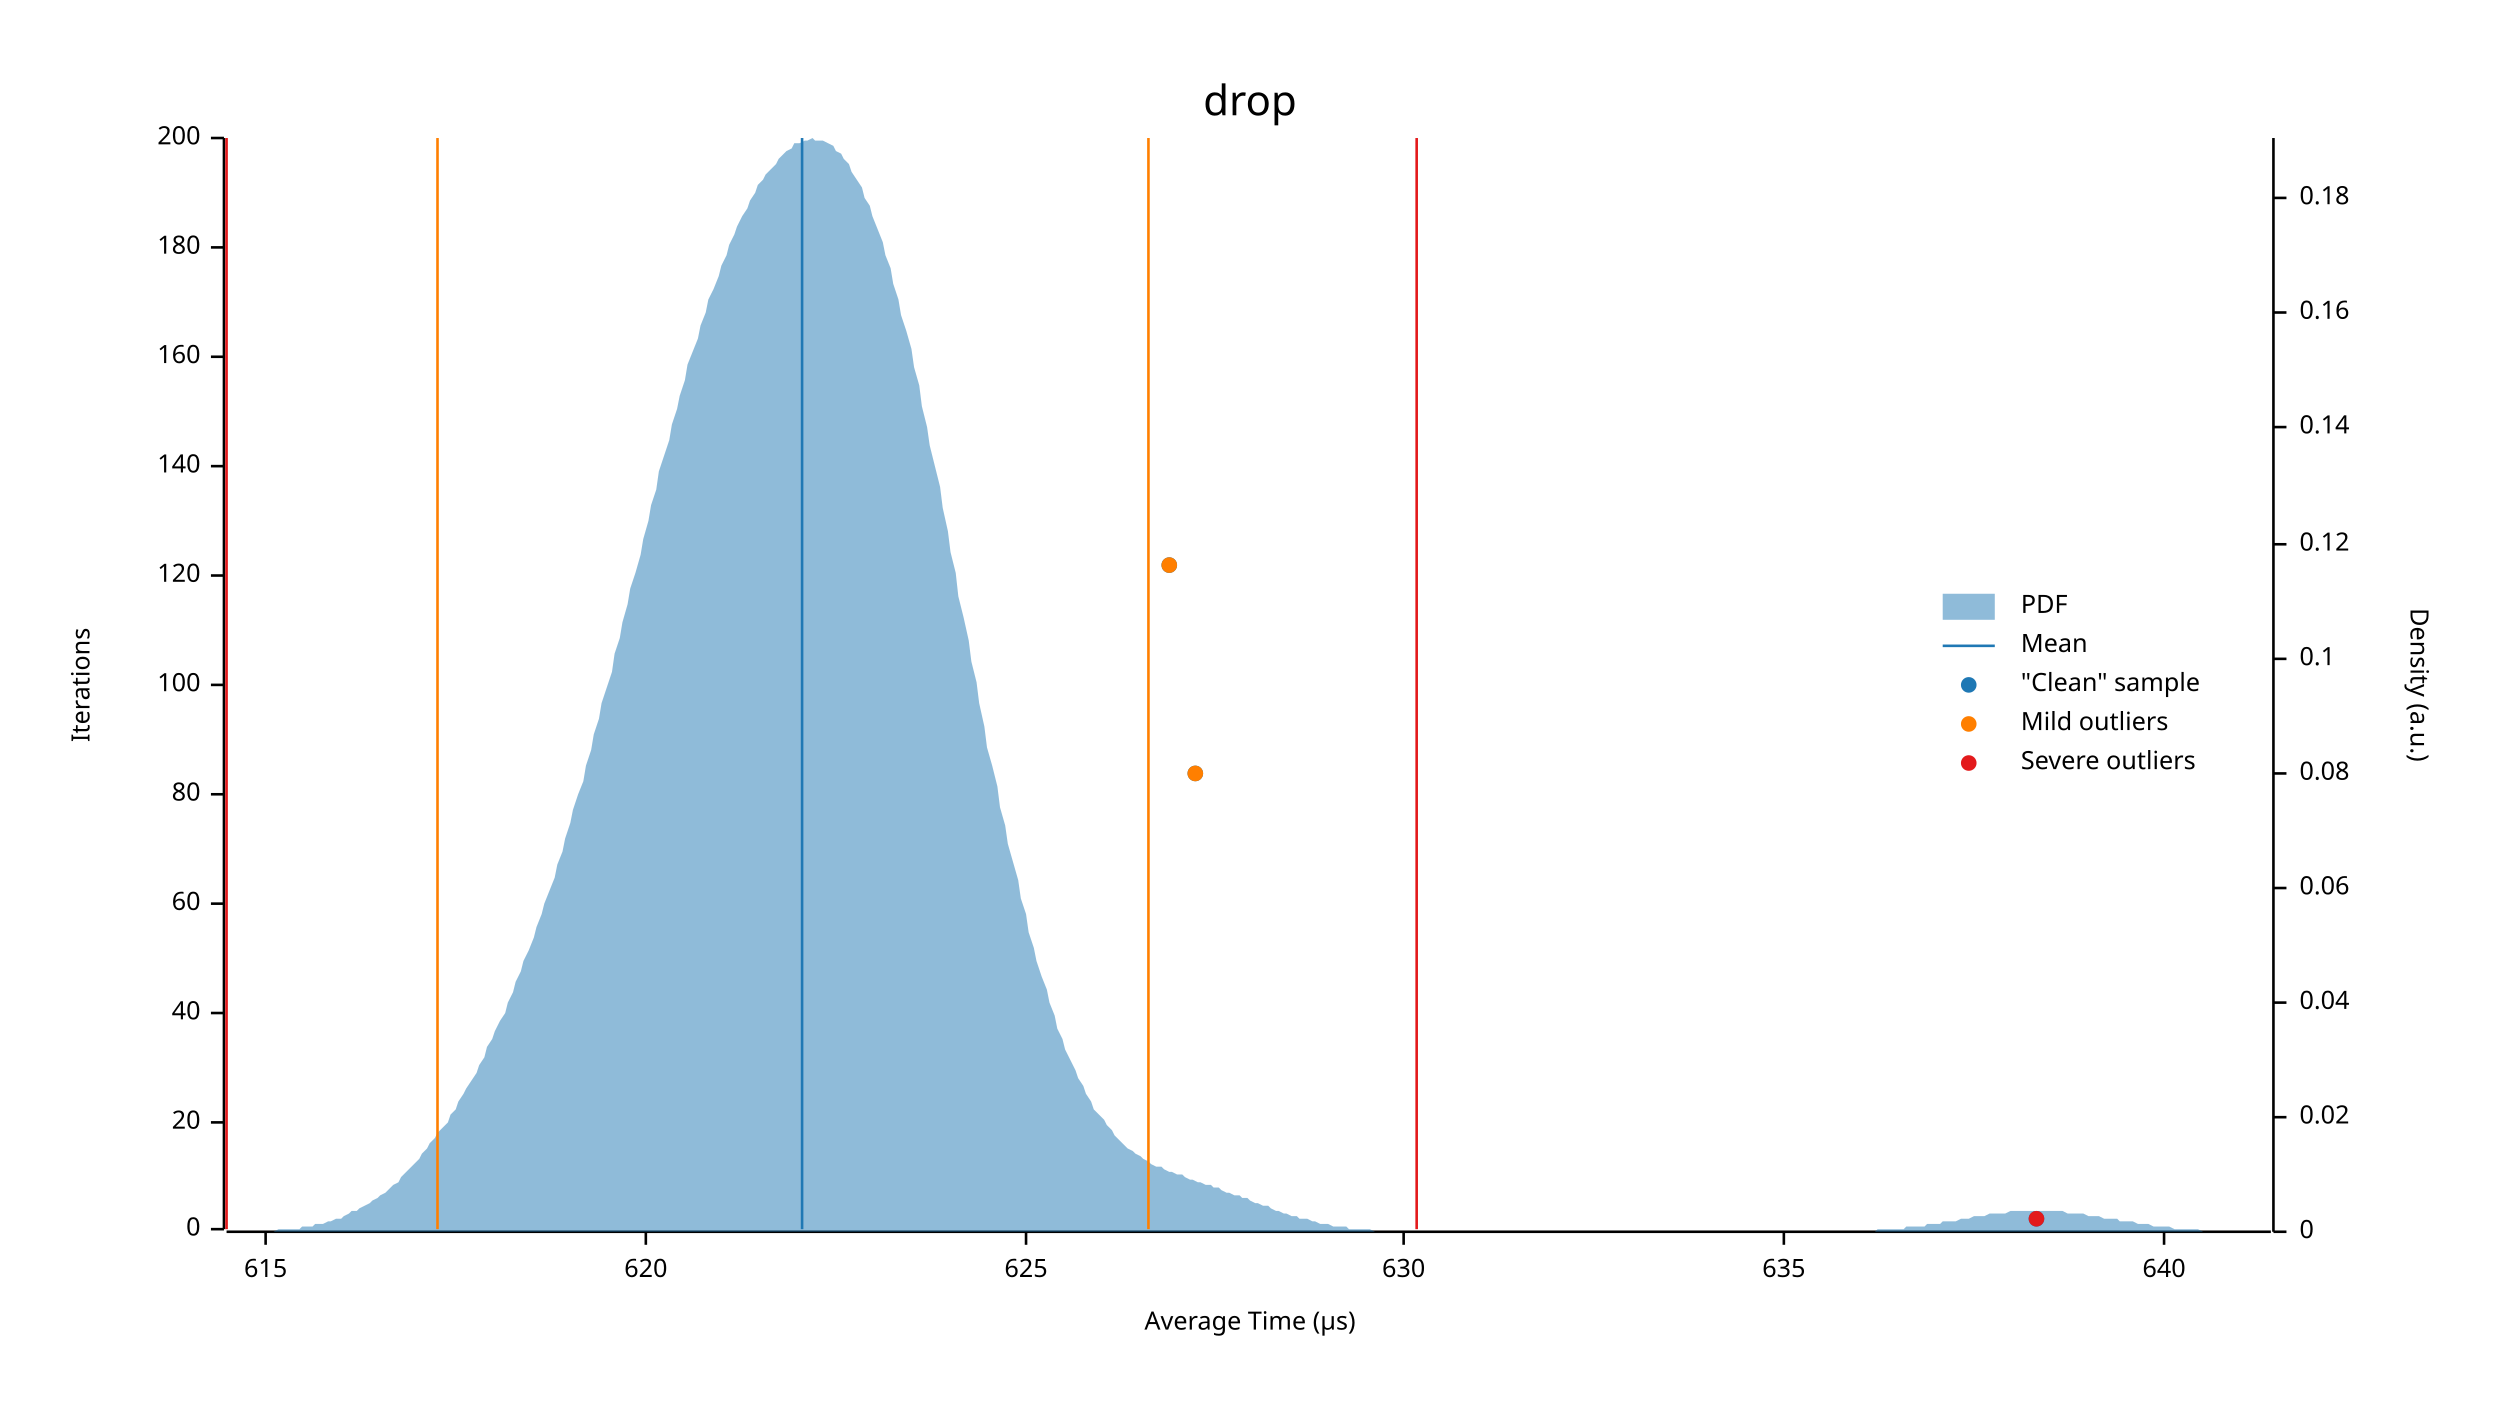
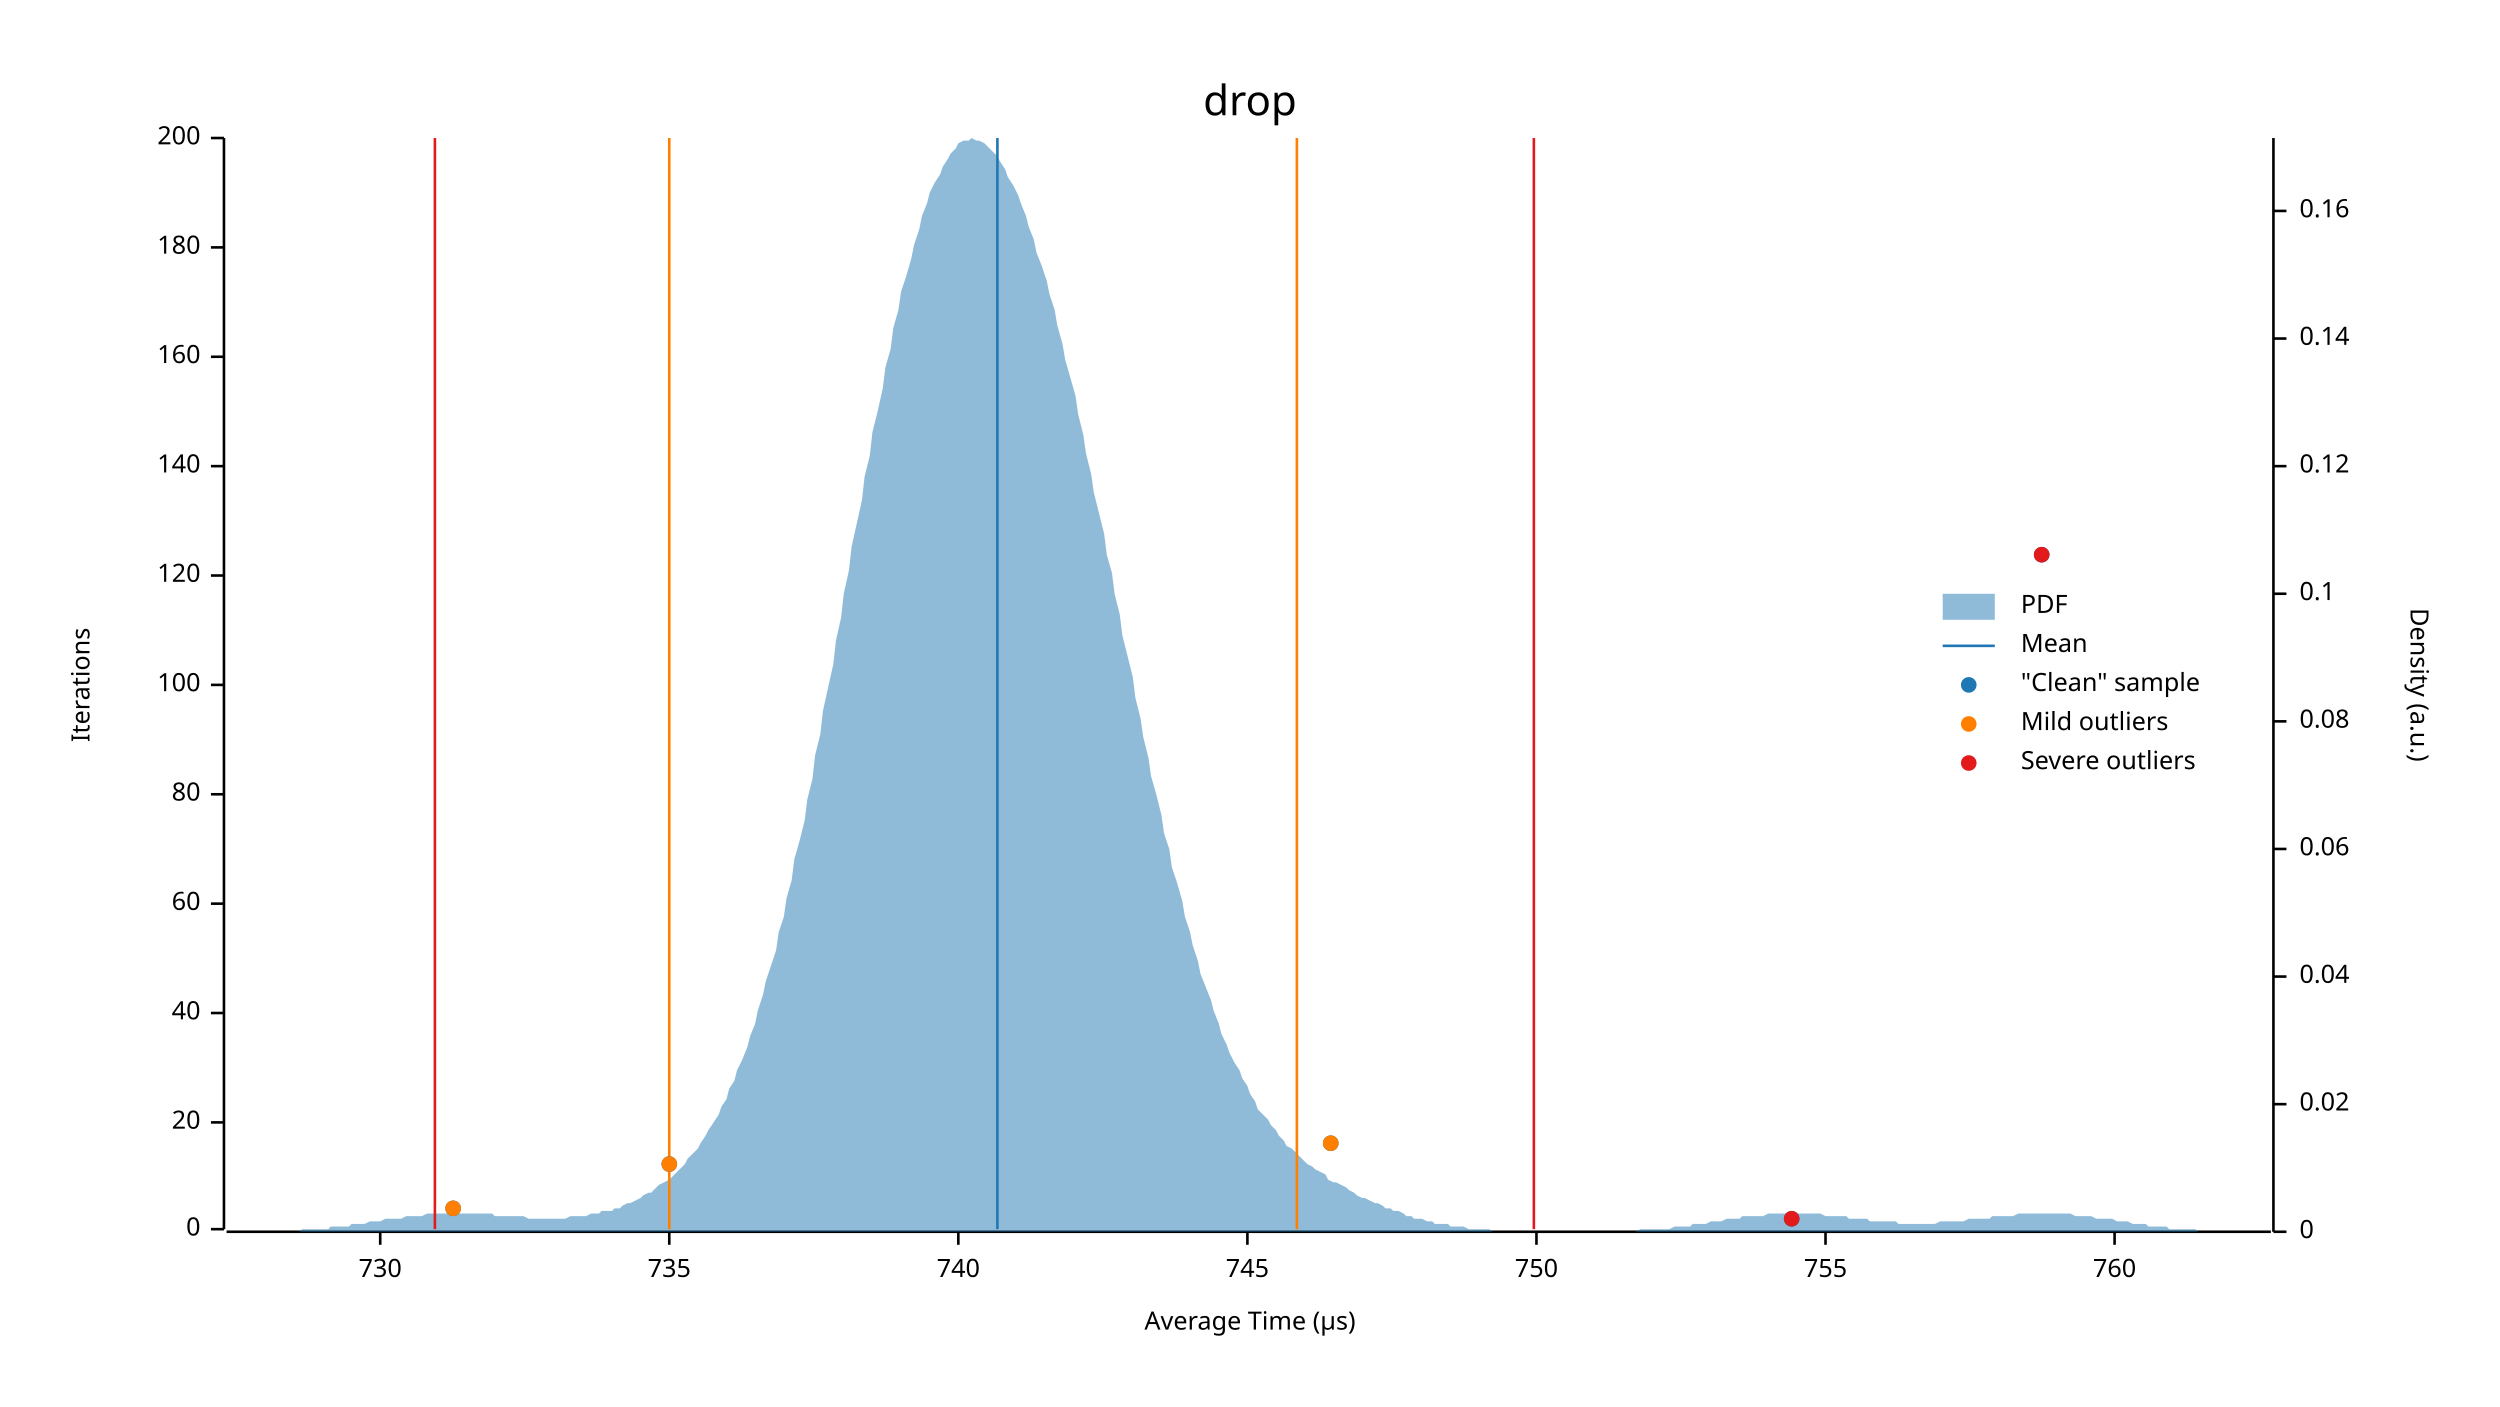
<svg xmlns="http://www.w3.org/2000/svg" width="960" height="540" viewBox="0 0 960 540">
  <text x="480" y="32" dy="0.76em" text-anchor="middle" font-family="sans-serif" font-size="16.129" opacity="1" fill="#000000">
drop
</text>
  <text x="27" y="263" dy="0.76em" text-anchor="middle" font-family="sans-serif" font-size="9.677" opacity="1" fill="#000000" transform="rotate(270, 27, 263)">
Iterations
</text>
  <text x="480" y="513" dy="-0.5ex" text-anchor="middle" font-family="sans-serif" font-size="9.677" opacity="1" fill="#000000">
Average Time (µs)
</text>
  <polyline fill="none" opacity="1" stroke="#000000" stroke-width="1" points="86,53 86,472 " />
  <text x="77" y="472" dy="0.5ex" text-anchor="end" font-family="sans-serif" font-size="9.677" opacity="1" fill="#000000">
0
</text>
  <polyline fill="none" opacity="1" stroke="#000000" stroke-width="1" points="81,472 86,472 " />
  <text x="77" y="431" dy="0.5ex" text-anchor="end" font-family="sans-serif" font-size="9.677" opacity="1" fill="#000000">
20
</text>
  <polyline fill="none" opacity="1" stroke="#000000" stroke-width="1" points="81,431 86,431 " />
  <text x="77" y="389" dy="0.5ex" text-anchor="end" font-family="sans-serif" font-size="9.677" opacity="1" fill="#000000">
40
</text>
  <polyline fill="none" opacity="1" stroke="#000000" stroke-width="1" points="81,389 86,389 " />
  <text x="77" y="347" dy="0.5ex" text-anchor="end" font-family="sans-serif" font-size="9.677" opacity="1" fill="#000000">
60
</text>
  <polyline fill="none" opacity="1" stroke="#000000" stroke-width="1" points="81,347 86,347 " />
  <text x="77" y="305" dy="0.5ex" text-anchor="end" font-family="sans-serif" font-size="9.677" opacity="1" fill="#000000">
80
</text>
  <polyline fill="none" opacity="1" stroke="#000000" stroke-width="1" points="81,305 86,305 " />
  <text x="77" y="263" dy="0.5ex" text-anchor="end" font-family="sans-serif" font-size="9.677" opacity="1" fill="#000000">
100
</text>
  <polyline fill="none" opacity="1" stroke="#000000" stroke-width="1" points="81,263 86,263 " />
  <text x="77" y="221" dy="0.5ex" text-anchor="end" font-family="sans-serif" font-size="9.677" opacity="1" fill="#000000">
120
</text>
  <polyline fill="none" opacity="1" stroke="#000000" stroke-width="1" points="81,221 86,221 " />
  <text x="77" y="179" dy="0.5ex" text-anchor="end" font-family="sans-serif" font-size="9.677" opacity="1" fill="#000000">
140
</text>
  <polyline fill="none" opacity="1" stroke="#000000" stroke-width="1" points="81,179 86,179 " />
  <text x="77" y="137" dy="0.5ex" text-anchor="end" font-family="sans-serif" font-size="9.677" opacity="1" fill="#000000">
160
</text>
  <polyline fill="none" opacity="1" stroke="#000000" stroke-width="1" points="81,137 86,137 " />
  <text x="77" y="95" dy="0.5ex" text-anchor="end" font-family="sans-serif" font-size="9.677" opacity="1" fill="#000000">
180
</text>
  <polyline fill="none" opacity="1" stroke="#000000" stroke-width="1" points="81,95 86,95 " />
  <text x="77" y="53" dy="0.5ex" text-anchor="end" font-family="sans-serif" font-size="9.677" opacity="1" fill="#000000">
200
</text>
  <polyline fill="none" opacity="1" stroke="#000000" stroke-width="1" points="81,53 86,53 " />
  <polyline fill="none" opacity="1" stroke="#000000" stroke-width="1" points="87,473 872,473 " />
-   <text x="102" y="483" dy="0.76em" text-anchor="middle" font-family="sans-serif" font-size="9.677" opacity="1" fill="#000000">
- 615
+   <text x="146" y="483" dy="0.76em" text-anchor="middle" font-family="sans-serif" font-size="9.677" opacity="1" fill="#000000">
+ 730
</text>
-   <polyline fill="none" opacity="1" stroke="#000000" stroke-width="1" points="102,473 102,478 " />
-   <text x="248" y="483" dy="0.76em" text-anchor="middle" font-family="sans-serif" font-size="9.677" opacity="1" fill="#000000">
- 620
+   <polyline fill="none" opacity="1" stroke="#000000" stroke-width="1" points="146,473 146,478 " />
+   <text x="257" y="483" dy="0.76em" text-anchor="middle" font-family="sans-serif" font-size="9.677" opacity="1" fill="#000000">
+ 735
</text>
-   <polyline fill="none" opacity="1" stroke="#000000" stroke-width="1" points="248,473 248,478 " />
-   <text x="394" y="483" dy="0.76em" text-anchor="middle" font-family="sans-serif" font-size="9.677" opacity="1" fill="#000000">
- 625
+   <polyline fill="none" opacity="1" stroke="#000000" stroke-width="1" points="257,473 257,478 " />
+   <text x="368" y="483" dy="0.76em" text-anchor="middle" font-family="sans-serif" font-size="9.677" opacity="1" fill="#000000">
+ 740
</text>
-   <polyline fill="none" opacity="1" stroke="#000000" stroke-width="1" points="394,473 394,478 " />
-   <text x="539" y="483" dy="0.76em" text-anchor="middle" font-family="sans-serif" font-size="9.677" opacity="1" fill="#000000">
- 630
+   <polyline fill="none" opacity="1" stroke="#000000" stroke-width="1" points="368,473 368,478 " />
+   <text x="479" y="483" dy="0.76em" text-anchor="middle" font-family="sans-serif" font-size="9.677" opacity="1" fill="#000000">
+ 745
</text>
-   <polyline fill="none" opacity="1" stroke="#000000" stroke-width="1" points="539,473 539,478 " />
-   <text x="685" y="483" dy="0.76em" text-anchor="middle" font-family="sans-serif" font-size="9.677" opacity="1" fill="#000000">
- 635
+   <polyline fill="none" opacity="1" stroke="#000000" stroke-width="1" points="479,473 479,478 " />
+   <text x="590" y="483" dy="0.76em" text-anchor="middle" font-family="sans-serif" font-size="9.677" opacity="1" fill="#000000">
+ 750
</text>
-   <polyline fill="none" opacity="1" stroke="#000000" stroke-width="1" points="685,473 685,478 " />
-   <text x="831" y="483" dy="0.76em" text-anchor="middle" font-family="sans-serif" font-size="9.677" opacity="1" fill="#000000">
- 640
+   <polyline fill="none" opacity="1" stroke="#000000" stroke-width="1" points="590,473 590,478 " />
+   <text x="701" y="483" dy="0.76em" text-anchor="middle" font-family="sans-serif" font-size="9.677" opacity="1" fill="#000000">
+ 755
</text>
-   <polyline fill="none" opacity="1" stroke="#000000" stroke-width="1" points="831,473 831,478 " />
+   <polyline fill="none" opacity="1" stroke="#000000" stroke-width="1" points="701,473 701,478 " />
+   <text x="812" y="483" dy="0.76em" text-anchor="middle" font-family="sans-serif" font-size="9.677" opacity="1" fill="#000000">
+ 760
+ </text>
+   <polyline fill="none" opacity="1" stroke="#000000" stroke-width="1" points="812,473 812,478 " />
  <text x="933" y="263" dy="0.76em" text-anchor="middle" font-family="sans-serif" font-size="9.677" opacity="1" fill="#000000" transform="rotate(90, 933, 263)">
Density (a.u.)
</text>
  <polyline fill="none" opacity="1" stroke="#000000" stroke-width="1" points="873,53 873,473 " />
  <text x="883" y="473" dy="0.5ex" text-anchor="start" font-family="sans-serif" font-size="9.677" opacity="1" fill="#000000">
0
</text>
  <polyline fill="none" opacity="1" stroke="#000000" stroke-width="1" points="873,473 878,473 " />
-   <text x="883" y="429" dy="0.5ex" text-anchor="start" font-family="sans-serif" font-size="9.677" opacity="1" fill="#000000">
+   <text x="883" y="424" dy="0.5ex" text-anchor="start" font-family="sans-serif" font-size="9.677" opacity="1" fill="#000000">
0.02
</text>
-   <polyline fill="none" opacity="1" stroke="#000000" stroke-width="1" points="873,429 878,429 " />
-   <text x="883" y="385" dy="0.5ex" text-anchor="start" font-family="sans-serif" font-size="9.677" opacity="1" fill="#000000">
+   <polyline fill="none" opacity="1" stroke="#000000" stroke-width="1" points="873,424 878,424 " />
+   <text x="883" y="375" dy="0.5ex" text-anchor="start" font-family="sans-serif" font-size="9.677" opacity="1" fill="#000000">
0.04
</text>
-   <polyline fill="none" opacity="1" stroke="#000000" stroke-width="1" points="873,385 878,385 " />
-   <text x="883" y="341" dy="0.5ex" text-anchor="start" font-family="sans-serif" font-size="9.677" opacity="1" fill="#000000">
+   <polyline fill="none" opacity="1" stroke="#000000" stroke-width="1" points="873,375 878,375 " />
+   <text x="883" y="326" dy="0.5ex" text-anchor="start" font-family="sans-serif" font-size="9.677" opacity="1" fill="#000000">
0.06
</text>
-   <polyline fill="none" opacity="1" stroke="#000000" stroke-width="1" points="873,341 878,341 " />
-   <text x="883" y="297" dy="0.5ex" text-anchor="start" font-family="sans-serif" font-size="9.677" opacity="1" fill="#000000">
+   <polyline fill="none" opacity="1" stroke="#000000" stroke-width="1" points="873,326 878,326 " />
+   <text x="883" y="277" dy="0.5ex" text-anchor="start" font-family="sans-serif" font-size="9.677" opacity="1" fill="#000000">
0.08
</text>
-   <polyline fill="none" opacity="1" stroke="#000000" stroke-width="1" points="873,297 878,297 " />
-   <text x="883" y="253" dy="0.5ex" text-anchor="start" font-family="sans-serif" font-size="9.677" opacity="1" fill="#000000">
+   <polyline fill="none" opacity="1" stroke="#000000" stroke-width="1" points="873,277 878,277 " />
+   <text x="883" y="228" dy="0.5ex" text-anchor="start" font-family="sans-serif" font-size="9.677" opacity="1" fill="#000000">
0.1
</text>
-   <polyline fill="none" opacity="1" stroke="#000000" stroke-width="1" points="873,253 878,253 " />
-   <text x="883" y="209" dy="0.5ex" text-anchor="start" font-family="sans-serif" font-size="9.677" opacity="1" fill="#000000">
+   <polyline fill="none" opacity="1" stroke="#000000" stroke-width="1" points="873,228 878,228 " />
+   <text x="883" y="179" dy="0.5ex" text-anchor="start" font-family="sans-serif" font-size="9.677" opacity="1" fill="#000000">
0.12
</text>
-   <polyline fill="none" opacity="1" stroke="#000000" stroke-width="1" points="873,209 878,209 " />
-   <text x="883" y="164" dy="0.5ex" text-anchor="start" font-family="sans-serif" font-size="9.677" opacity="1" fill="#000000">
+   <polyline fill="none" opacity="1" stroke="#000000" stroke-width="1" points="873,179 878,179 " />
+   <text x="883" y="130" dy="0.5ex" text-anchor="start" font-family="sans-serif" font-size="9.677" opacity="1" fill="#000000">
0.14
</text>
-   <polyline fill="none" opacity="1" stroke="#000000" stroke-width="1" points="873,164 878,164 " />
-   <text x="883" y="120" dy="0.5ex" text-anchor="start" font-family="sans-serif" font-size="9.677" opacity="1" fill="#000000">
+   <polyline fill="none" opacity="1" stroke="#000000" stroke-width="1" points="873,130 878,130 " />
+   <text x="883" y="81" dy="0.5ex" text-anchor="start" font-family="sans-serif" font-size="9.677" opacity="1" fill="#000000">
0.16
</text>
-   <polyline fill="none" opacity="1" stroke="#000000" stroke-width="1" points="873,120 878,120 " />
-   <text x="883" y="76" dy="0.5ex" text-anchor="start" font-family="sans-serif" font-size="9.677" opacity="1" fill="#000000">
- 0.18
- </text>
-   <polyline fill="none" opacity="1" stroke="#000000" stroke-width="1" points="873,76 878,76 " />
-   <polygon opacity="0.5" fill="#1F78B4" points="87,473 88,473 90,473 91,473 93,473 94,473 96,473 98,473 99,473 101,473 102,473 104,473 105,473 107,472 109,472 110,472 112,472 113,472 115,472 116,471 118,471 120,471 121,470 123,470 124,470 126,469 127,469 129,468 131,468 132,467 134,466 135,465 137,465 138,464 140,463 142,462 143,461 145,460 146,459 148,458 150,456 151,455 153,454 154,452 156,450 157,449 159,447 161,445 162,443 164,441 165,439 167,437 168,435 170,433 172,431 173,428 175,426 176,423 178,420 179,418 181,415 183,412 184,409 186,406 187,402 189,399 190,396 192,392 194,389 195,385 197,381 198,377 200,373 201,369 203,365 205,360 206,356 208,351 209,347 211,342 213,337 214,332 216,327 217,322 219,316 220,311 222,305 224,300 225,294 227,288 228,282 230,276 231,270 233,264 235,258 236,251 238,245 239,239 241,232 242,226 244,220 246,213 247,207 249,200 250,194 252,188 253,181 255,175 257,169 258,163 260,157 261,152 263,146 264,140 266,135 268,130 269,125 271,120 272,115 274,111 276,106 277,102 279,98 280,94 282,90 283,87 285,83 287,80 288,77 290,74 291,71 293,69 294,67 296,65 298,63 299,61 301,59 302,58 304,57 305,55 307,55 309,54 310,54 312,53 313,54 315,54 316,54 318,55 320,56 321,58 323,59 324,61 326,63 327,66 329,69 331,72 332,76 334,79 335,83 337,88 339,93 340,98 342,103 343,109 345,115 346,121 348,127 350,134 351,141 353,148 354,156 356,164 357,171 359,179 361,187 362,195 364,204 365,212 367,220 368,229 370,237 372,246 373,254 375,262 376,270 378,279 379,287 381,294 383,302 384,310 386,317 387,324 389,331 391,338 392,345 394,351 395,358 397,364 398,369 400,375 402,380 403,385 405,390 406,395 408,399 409,403 411,407 413,411 414,414 416,417 417,420 419,423 420,426 422,428 424,430 425,432 427,434 428,436 430,438 431,439 433,441 435,442 436,443 438,444 439,445 441,446 442,447 444,448 446,448 447,449 449,450 450,450 452,451 454,451 455,452 457,453 458,453 460,454 461,454 463,455 465,455 466,456 468,456 469,457 471,458 472,458 474,459 476,459 477,460 479,460 480,461 482,462 483,462 485,463 487,463 488,464 490,465 491,465 493,466 494,466 496,467 498,467 499,468 501,468 502,468 504,469 505,469 507,470 509,470 510,470 512,471 513,471 515,471 517,471 518,472 520,472 521,472 523,472 524,472 526,472 528,473 529,473 531,473 532,473 534,473 535,473 537,473 539,473 540,473 542,473 543,473 545,473 546,473 548,473 550,473 551,473 553,473 554,473 556,473 557,473 559,473 561,473 562,473 564,473 565,473 567,473 568,473 570,473 572,473 573,473 575,473 576,473 578,473 580,473 581,473 583,473 584,473 586,473 587,473 589,473 591,473 592,473 594,473 595,473 597,473 598,473 600,473 602,473 603,473 605,473 606,473 608,473 609,473 611,473 613,473 614,473 616,473 617,473 619,473 620,473 622,473 624,473 625,473 627,473 628,473 630,473 632,473 633,473 635,473 636,473 638,473 639,473 641,473 643,473 644,473 646,473 647,473 649,473 650,473 652,473 654,473 655,473 657,473 658,473 660,473 661,473 663,473 665,473 666,473 668,473 669,473 671,473 672,473 674,473 676,473 677,473 679,473 680,473 682,473 683,473 685,473 687,473 688,473 690,473 691,473 693,473 695,473 696,473 698,473 699,473 701,473 702,473 704,473 706,473 707,473 709,473 710,473 712,473 713,473 715,473 717,473 718,473 720,473 721,472 723,472 724,472 726,472 728,472 729,472 731,472 732,471 734,471 735,471 737,471 739,471 740,470 742,470 743,470 745,470 746,469 748,469 750,469 751,469 753,468 754,468 756,468 758,467 759,467 761,467 762,467 764,466 765,466 767,466 769,466 770,466 772,465 773,465 775,465 776,465 778,465 780,465 781,465 783,465 784,465 786,465 787,465 789,465 791,465 792,465 794,466 795,466 797,466 798,466 800,466 802,467 803,467 805,467 806,467 808,468 809,468 811,468 813,468 814,469 816,469 817,469 819,469 821,470 822,470 824,470 825,470 827,471 828,471 830,471 832,471 833,471 835,472 836,472 838,472 839,472 841,472 843,472 844,472 846,473 847,473 849,473 850,473 852,473 854,473 855,473 857,473 858,473 860,473 861,473 863,473 865,473 866,473 868,473 869,473 871,473 873,473 873,473 87,473 " />
-   <polyline fill="none" opacity="1" stroke="#1F78B4" stroke-width="1" points="308,472 308,53 " />
-   <polyline fill="none" opacity="1" stroke="#FF7F00" stroke-width="1" points="168,472 168,53 " />
-   <polyline fill="none" opacity="1" stroke="#FF7F00" stroke-width="1" points="441,472 441,53 " />
-   <polyline fill="none" opacity="1" stroke="#E31A1C" stroke-width="1" points="87,472 87,53 " />
-   <polyline fill="none" opacity="1" stroke="#E31A1C" stroke-width="1" points="544,472 544,53 " />
-   <circle cx="782" cy="468" r="3" opacity="1" fill="#1F78B4" stroke="none" stroke-width="1" />
-   <circle cx="459" cy="297" r="3" opacity="1" fill="#1F78B4" stroke="none" stroke-width="1" />
-   <circle cx="449" cy="217" r="3" opacity="1" fill="#1F78B4" stroke="none" stroke-width="1" />
-   <circle cx="459" cy="297" r="3" opacity="1" fill="#FF7F00" stroke="none" stroke-width="1" />
-   <circle cx="449" cy="217" r="3" opacity="1" fill="#FF7F00" stroke="none" stroke-width="1" />
-   <circle cx="782" cy="468" r="3" opacity="1" fill="#E31A1C" stroke="none" stroke-width="1" />
+   <polyline fill="none" opacity="1" stroke="#000000" stroke-width="1" points="873,81 878,81 " />
+   <polygon opacity="0.5" fill="#1F78B4" points="87,473 88,473 90,473 91,473 93,473 94,473 96,473 98,473 99,473 101,473 102,473 104,473 105,473 107,473 109,473 110,473 112,473 113,473 115,473 116,472 118,472 120,472 121,472 123,472 124,472 126,472 127,471 129,471 131,471 132,471 134,471 135,470 137,470 138,470 140,470 142,469 143,469 145,469 146,469 148,468 150,468 151,468 153,468 154,468 156,467 157,467 159,467 161,467 162,467 164,466 165,466 167,466 168,466 170,466 172,466 173,466 175,466 176,466 178,466 179,466 181,466 183,466 184,466 186,466 187,466 189,466 190,467 192,467 194,467 195,467 197,467 198,467 200,467 201,467 203,468 205,468 206,468 208,468 209,468 211,468 213,468 214,468 216,468 217,468 219,467 220,467 222,467 224,467 225,467 227,466 228,466 230,466 231,465 233,465 235,465 236,464 238,464 239,463 241,462 242,462 244,461 246,460 247,459 249,458 250,458 252,456 253,455 255,454 257,453 258,452 260,450 261,449 263,447 264,445 266,443 268,441 269,439 271,436 272,434 274,431 276,428 277,425 279,422 280,418 282,415 283,411 285,407 287,402 288,398 290,393 291,388 293,382 294,377 296,371 298,365 299,358 301,352 302,345 304,338 305,330 307,323 309,315 310,307 312,299 313,290 315,282 316,273 318,264 320,255 321,246 323,237 324,228 326,219 327,210 329,201 331,192 332,183 334,175 335,166 337,158 339,149 340,141 342,134 343,126 345,119 346,112 348,106 350,99 351,94 353,88 354,83 356,78 357,74 359,70 361,67 362,64 364,61 365,59 367,57 368,55 370,54 372,54 373,53 375,54 376,54 378,55 379,56 381,58 383,60 384,62 386,65 387,68 389,71 391,75 392,78 394,83 395,87 397,92 398,97 400,102 402,108 403,113 405,119 406,125 408,132 409,138 411,145 413,152 414,159 416,167 417,174 419,182 420,189 422,197 424,205 425,213 427,220 428,228 430,236 431,244 433,252 435,260 436,268 438,276 439,283 441,291 442,298 444,305 446,313 447,320 449,326 450,333 452,339 454,346 455,352 457,358 458,363 460,369 461,374 463,379 465,384 466,388 468,393 469,397 471,401 472,404 474,408 476,411 477,414 479,417 480,420 482,423 483,426 485,428 487,430 488,432 490,434 491,436 493,438 494,440 496,441 498,443 499,444 501,446 502,447 504,448 505,449 507,450 509,451 510,453 512,454 513,454 515,455 517,456 518,457 520,458 521,459 523,460 524,460 526,461 528,462 529,462 531,463 532,464 534,464 535,465 537,465 539,466 540,467 542,467 543,468 545,468 546,468 548,469 550,469 551,470 553,470 554,470 556,470 557,471 559,471 561,471 562,471 564,472 565,472 567,472 568,472 570,472 572,472 573,473 575,473 576,473 578,473 580,473 581,473 583,473 584,473 586,473 587,473 589,473 591,473 592,473 594,473 595,473 597,473 598,473 600,473 602,473 603,473 605,473 606,473 608,473 609,473 611,473 613,473 614,473 616,473 617,473 619,473 620,473 622,473 624,473 625,473 627,473 628,473 630,472 632,472 633,472 635,472 636,472 638,472 639,472 641,472 643,471 644,471 646,471 647,471 649,471 650,470 652,470 654,470 655,470 657,469 658,469 660,469 661,469 663,468 665,468 666,468 668,468 669,467 671,467 672,467 674,467 676,467 677,467 679,466 680,466 682,466 683,466 685,466 687,466 688,466 690,466 691,466 693,466 695,466 696,466 698,466 699,466 701,467 702,467 704,467 706,467 707,467 709,467 710,468 712,468 713,468 715,468 717,468 718,469 720,469 721,469 723,469 724,469 726,469 728,469 729,470 731,470 732,470 734,470 735,470 737,470 739,470 740,470 742,470 743,470 745,469 746,469 748,469 750,469 751,469 753,469 754,469 756,468 758,468 759,468 761,468 762,468 764,468 765,467 767,467 769,467 770,467 772,467 773,467 775,466 776,466 778,466 780,466 781,466 783,466 784,466 786,466 787,466 789,466 791,466 792,466 794,466 795,466 797,467 798,467 800,467 802,467 803,467 805,468 806,468 808,468 809,468 811,468 813,469 814,469 816,469 817,469 819,470 821,470 822,470 824,470 825,471 827,471 828,471 830,471 832,471 833,472 835,472 836,472 838,472 839,472 841,472 843,472 844,473 846,473 847,473 849,473 850,473 852,473 854,473 855,473 857,473 858,473 860,473 861,473 863,473 865,473 866,473 868,473 869,473 871,473 873,473 873,473 87,473 " />
+   <polyline fill="none" opacity="1" stroke="#1F78B4" stroke-width="1" points="383,472 383,53 " />
+   <polyline fill="none" opacity="1" stroke="#FF7F00" stroke-width="1" points="257,472 257,53 " />
+   <polyline fill="none" opacity="1" stroke="#FF7F00" stroke-width="1" points="498,472 498,53 " />
+   <polyline fill="none" opacity="1" stroke="#E31A1C" stroke-width="1" points="167,472 167,53 " />
+   <polyline fill="none" opacity="1" stroke="#E31A1C" stroke-width="1" points="589,472 589,53 " />
+   <circle cx="688" cy="468" r="3" opacity="1" fill="#1F78B4" stroke="none" stroke-width="1" />
+   <circle cx="174" cy="464" r="3" opacity="1" fill="#1F78B4" stroke="none" stroke-width="1" />
+   <circle cx="257" cy="447" r="3" opacity="1" fill="#1F78B4" stroke="none" stroke-width="1" />
+   <circle cx="511" cy="439" r="3" opacity="1" fill="#1F78B4" stroke="none" stroke-width="1" />
+   <circle cx="784" cy="213" r="3" opacity="1" fill="#1F78B4" stroke="none" stroke-width="1" />
+   <circle cx="174" cy="464" r="3" opacity="1" fill="#FF7F00" stroke="none" stroke-width="1" />
+   <circle cx="257" cy="447" r="3" opacity="1" fill="#FF7F00" stroke="none" stroke-width="1" />
+   <circle cx="511" cy="439" r="3" opacity="1" fill="#FF7F00" stroke="none" stroke-width="1" />
+   <circle cx="688" cy="468" r="3" opacity="1" fill="#E31A1C" stroke="none" stroke-width="1" />
+   <circle cx="784" cy="213" r="3" opacity="1" fill="#E31A1C" stroke="none" stroke-width="1" />
  <text x="776" y="228" dy="0.76em" text-anchor="start" font-family="sans-serif" font-size="9.677" opacity="1" fill="#000000">
PDF
</text>
  <text x="776" y="243" dy="0.76em" text-anchor="start" font-family="sans-serif" font-size="9.677" opacity="1" fill="#000000">
Mean
</text>
  <text x="776" y="258" dy="0.76em" text-anchor="start" font-family="sans-serif" font-size="9.677" opacity="1" fill="#000000">
"Clean" sample
</text>
  <text x="776" y="273" dy="0.76em" text-anchor="start" font-family="sans-serif" font-size="9.677" opacity="1" fill="#000000">
Mild outliers
</text>
  <text x="776" y="288" dy="0.76em" text-anchor="start" font-family="sans-serif" font-size="9.677" opacity="1" fill="#000000">
Severe outliers
</text>
  <rect x="746" y="228" width="20" height="10" opacity="0.5" fill="#1F78B4" stroke="none" />
  <polyline fill="none" opacity="1" stroke="#1F78B4" stroke-width="1" points="746,248 766,248 " />
  <circle cx="756" cy="263" r="3" opacity="1" fill="#1F78B4" stroke="none" stroke-width="1" />
  <circle cx="756" cy="278" r="3" opacity="1" fill="#FF7F00" stroke="none" stroke-width="1" />
  <circle cx="756" cy="293" r="3" opacity="1" fill="#E31A1C" stroke="none" stroke-width="1" />
</svg>
